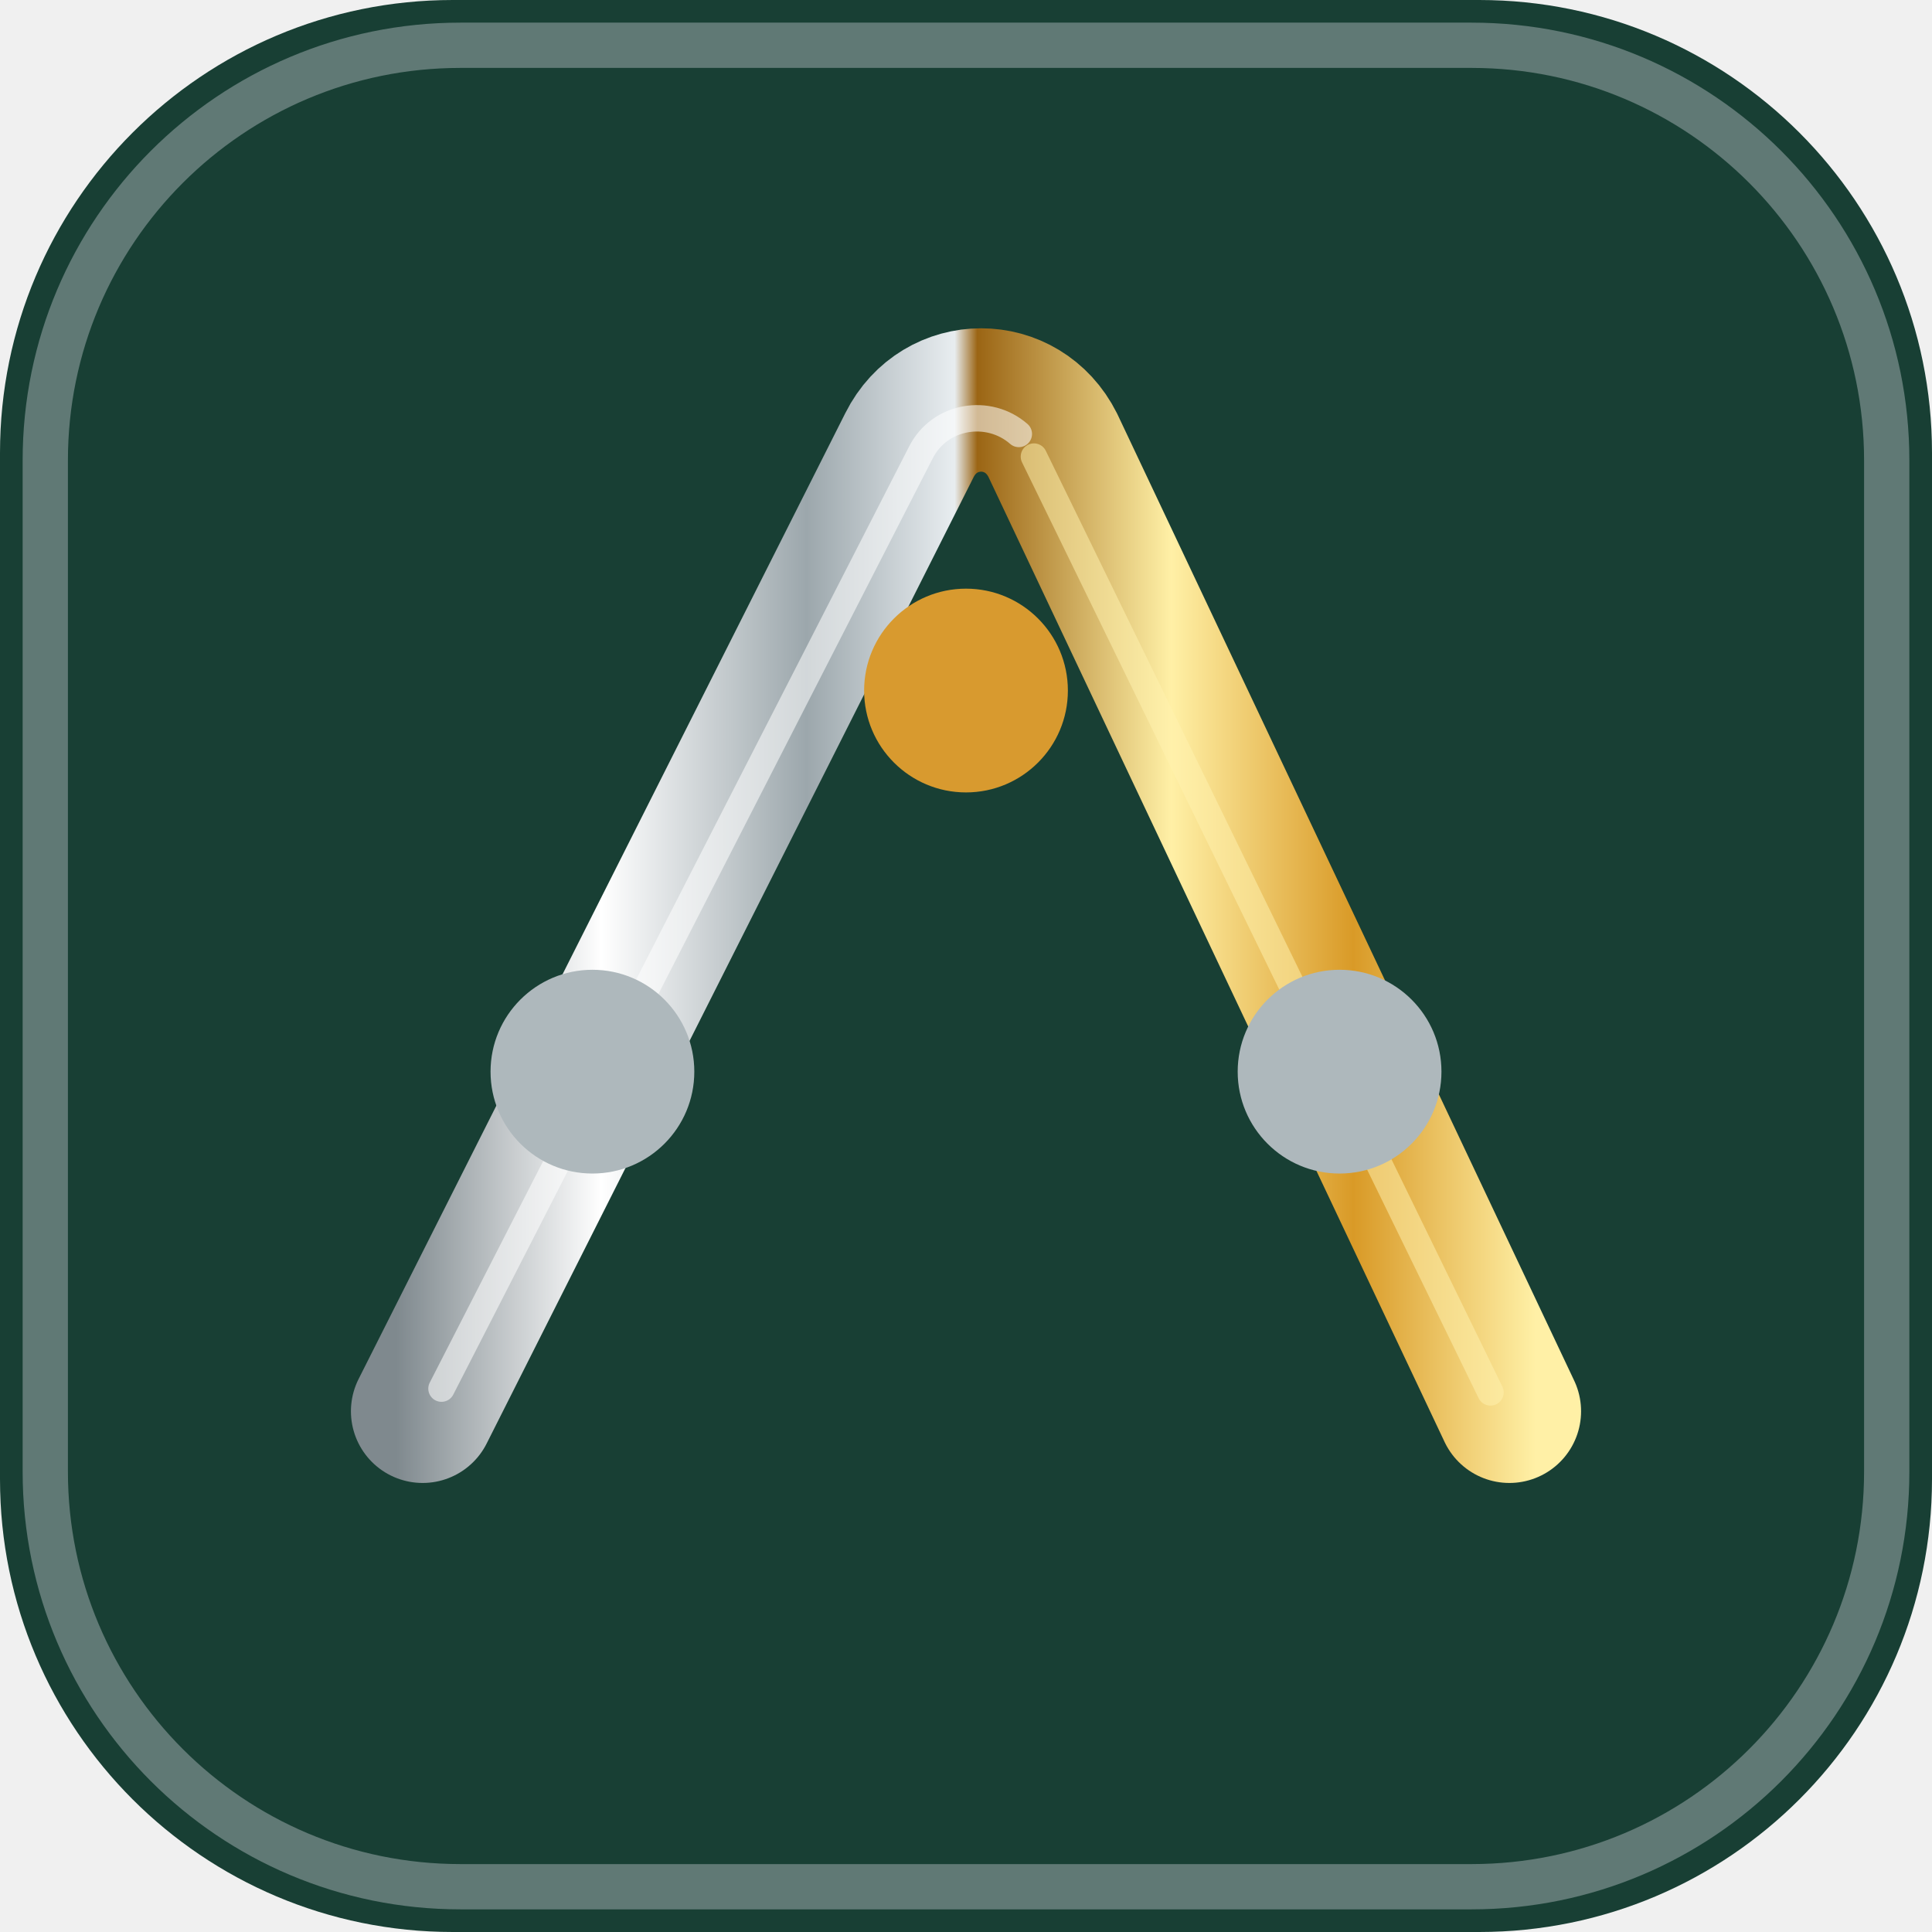
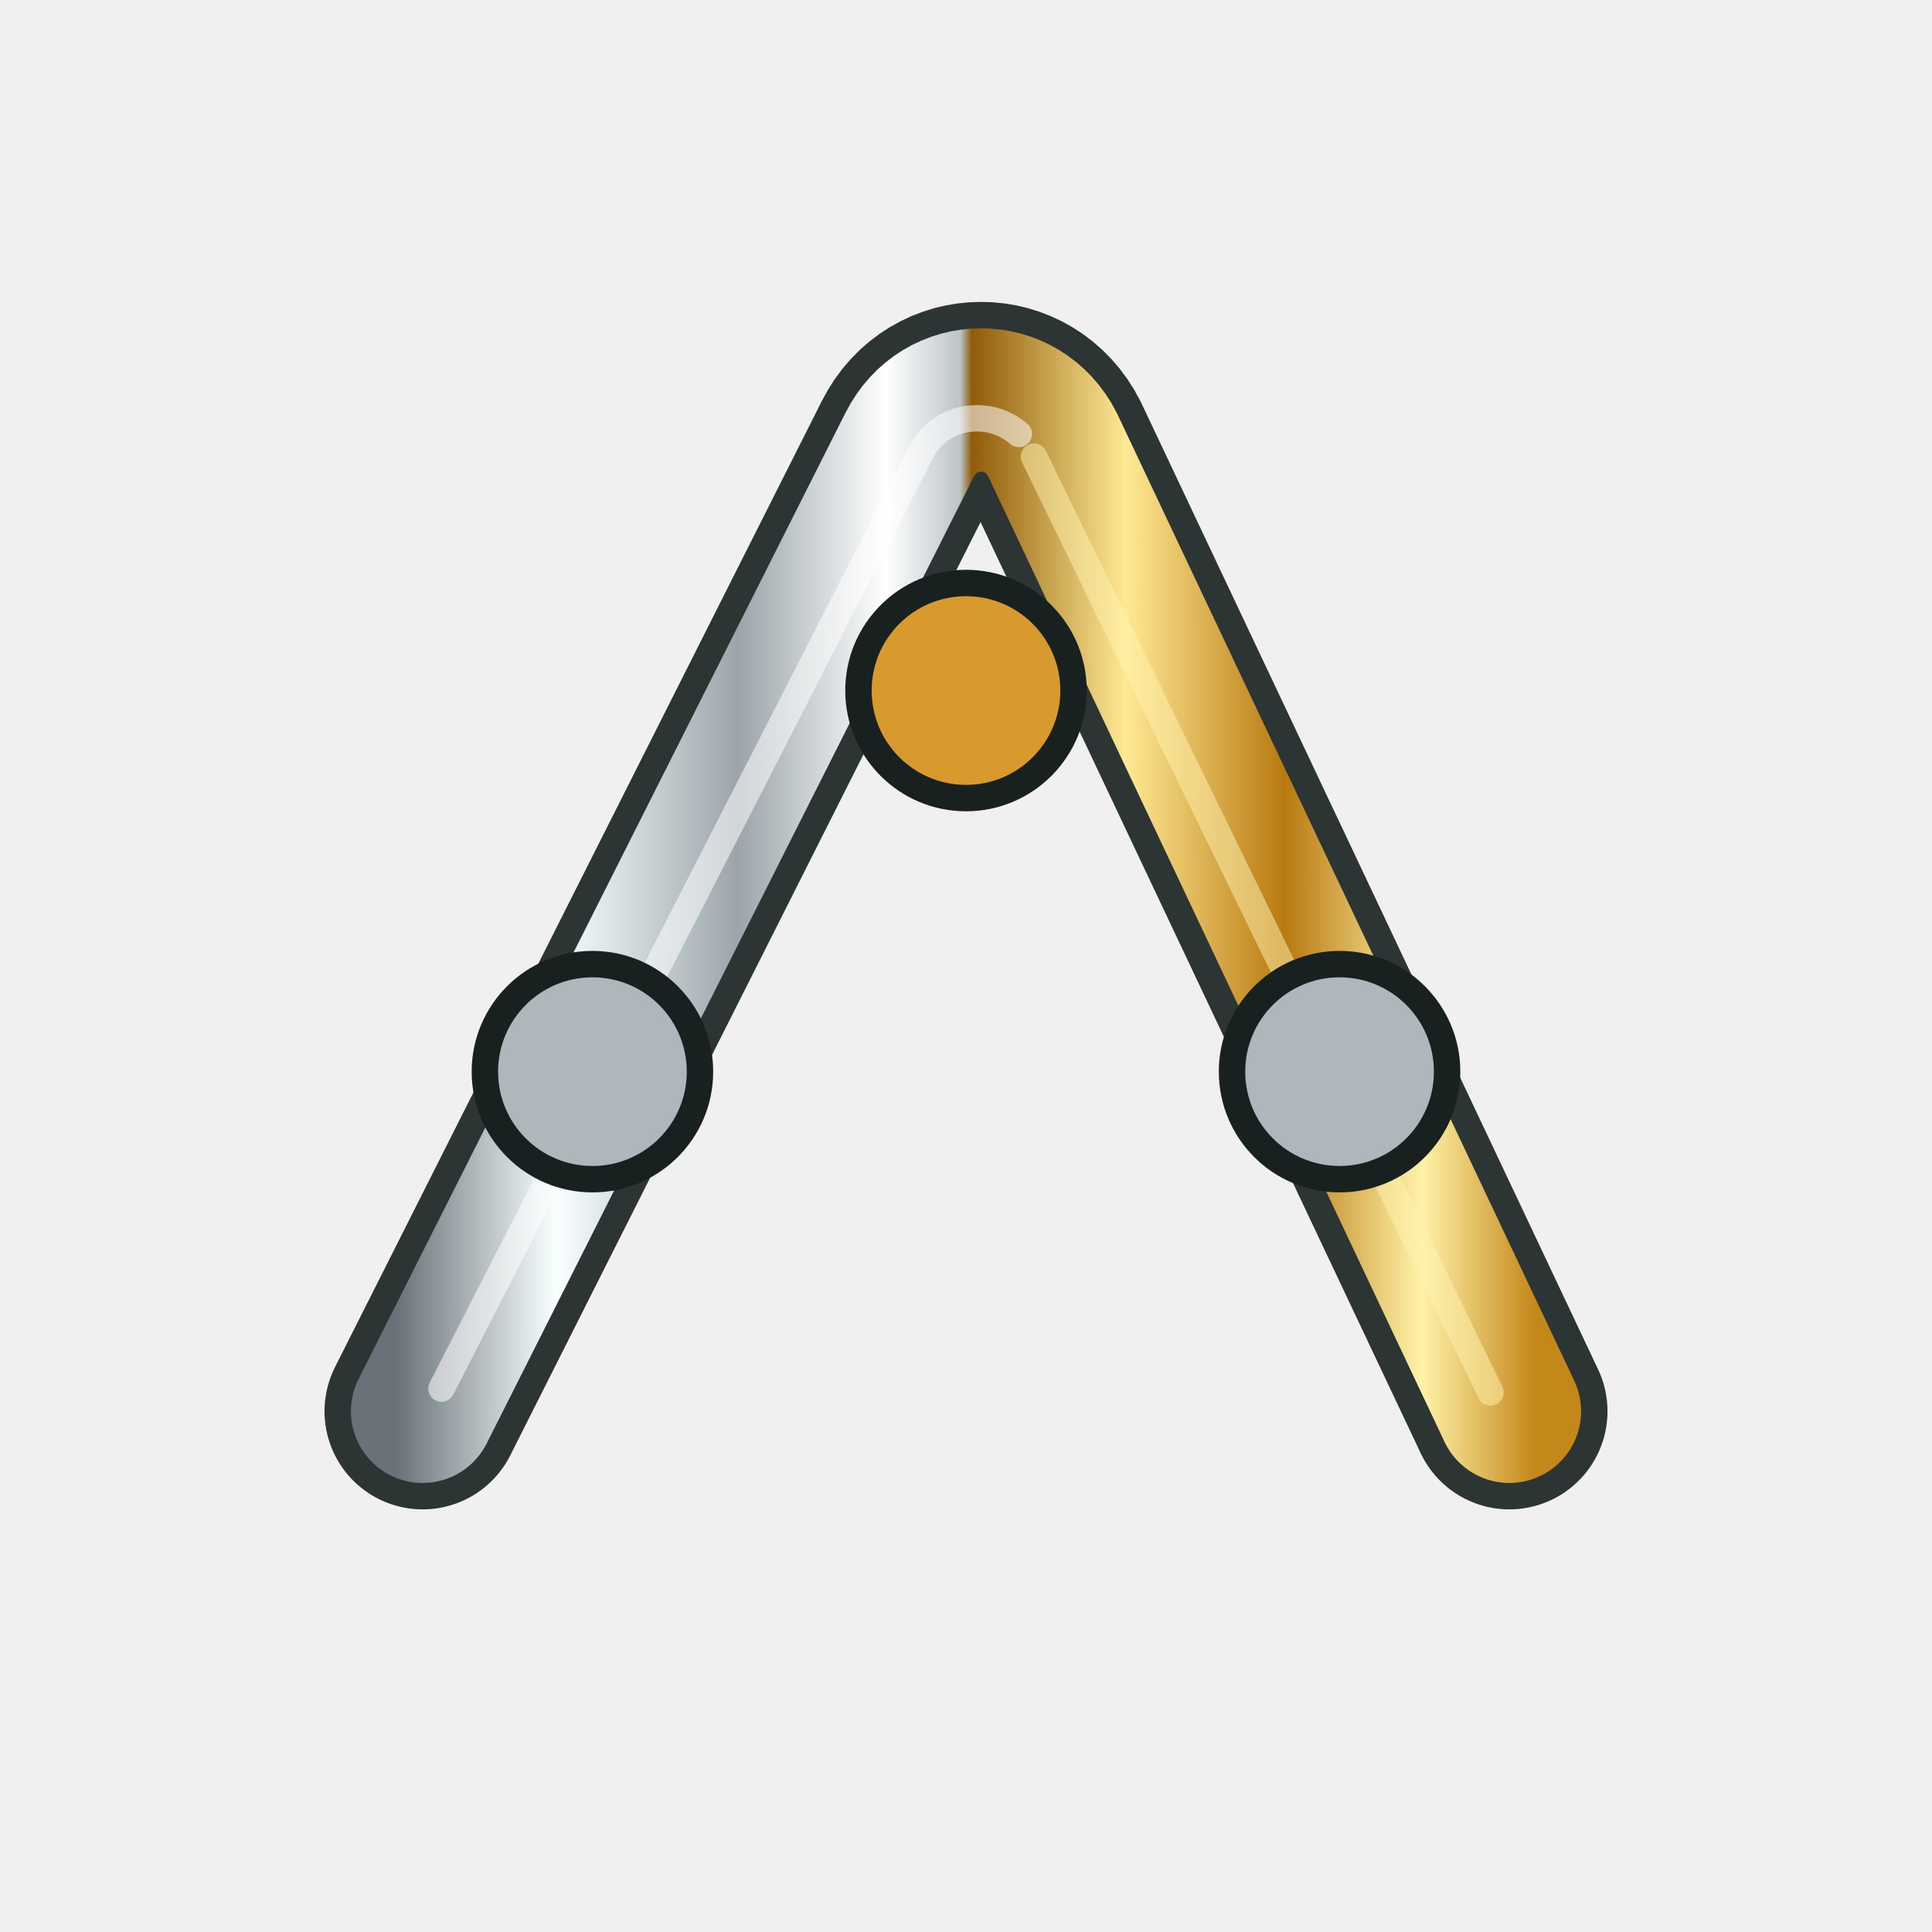
<svg xmlns="http://www.w3.org/2000/svg" viewBox="0 0 512 512">
  <defs>
-     <radialGradient id="bg" cx="0" cy="0" r="1" gradientTransform="translate(256 225) rotate(90) scale(310)">
-       <stop stop-color="#18211f" />
-       <stop offset="0.7" stop-color="#101916" />
-       <stop offset="1" stop-color="#183f34" />
-     </radialGradient>
    <linearGradient id="metal" x1="105" y1="0" x2="407" y2="0" gradientUnits="userSpaceOnUse">
-       <stop offset="0" stop-color="#7f898e" />
-       <stop offset="0.18" stop-color="#ffffff" />
-       <stop offset="0.36" stop-color="#9ca7ac" />
-       <stop offset="0.49" stop-color="#e8edf0" />
-       <stop offset="0.51" stop-color="#9b6514" />
-       <stop offset="0.68" stop-color="#fff0a6" />
-       <stop offset="0.84" stop-color="#d99a27" />
-       <stop offset="1" stop-color="#fff0a6" />
+       <stop offset="0" stop-color="#687278" />
+       <stop offset="0.14" stop-color="#f9ffff" />
+       <stop offset="0.3" stop-color="#9ba5aa" />
+       <stop offset="0.43" stop-color="#ffffff" />
+       <stop offset="0.495" stop-color="#bcc4c8" />
+       <stop offset="0.505" stop-color="#8f5b09" />
+       <stop offset="0.64" stop-color="#ffe994" />
+       <stop offset="0.78" stop-color="#b87910" />
+       <stop offset="0.9" stop-color="#fff2a8" />
+       <stop offset="1" stop-color="#c48719" />
    </linearGradient>
    <radialGradient id="gold" cx="0" cy="0" r="1" gradientTransform="translate(247 173) rotate(52) scale(45)">
      <stop stop-color="#fff4ba" />
      <stop offset="1" stop-color="#d89a2f" />
    </radialGradient>
    <radialGradient id="silver" cx="0" cy="0" r="1" gradientTransform="translate(151 269) rotate(52) scale(42)">
      <stop stop-color="#ffffff" />
      <stop offset="1" stop-color="#aeb8bc" />
    </radialGradient>
  </defs>
-   <rect width="512" height="512" rx="120" fill="url(#bg)" />
-   <rect x="12" y="12" width="488" height="488" rx="110" fill="none" stroke="#aeb8bc" stroke-opacity=".48" stroke-width="12" />
+   <path d="M112 374 241 118c8-16 30-16 38 0l121 256" fill="none" stroke="#18211f" stroke-opacity=".9" stroke-width="52" stroke-linecap="round" stroke-linejoin="round" />
  <path d="M112 374 241 118c8-16 30-16 38 0l121 256" fill="none" stroke="url(#metal)" stroke-width="38" stroke-linecap="round" stroke-linejoin="round" />
  <path d="M117 368 244 120c5-10 18-12 26-5" fill="none" stroke="#ffffff" stroke-opacity=".55" stroke-width="7" stroke-linecap="round" />
  <path d="M274 121 395 369" fill="none" stroke="#fff3b0" stroke-opacity=".52" stroke-width="7" stroke-linecap="round" />
-   <circle cx="157" cy="284" r="27" fill="url(#silver)" />
-   <circle cx="256" cy="183" r="27" fill="url(#gold)" />
-   <circle cx="355" cy="284" r="27" fill="url(#silver)" />
+   <circle cx="157" cy="284" r="32" fill="#18211f" />
+   <circle cx="256" cy="183" r="32" fill="#18211f" />
+   <circle cx="355" cy="284" r="32" fill="#18211f" />
+   <circle cx="157" cy="284" r="25" fill="url(#silver)" />
+   <circle cx="256" cy="183" r="25" fill="url(#gold)" />
+   <circle cx="355" cy="284" r="25" fill="url(#silver)" />
</svg>
